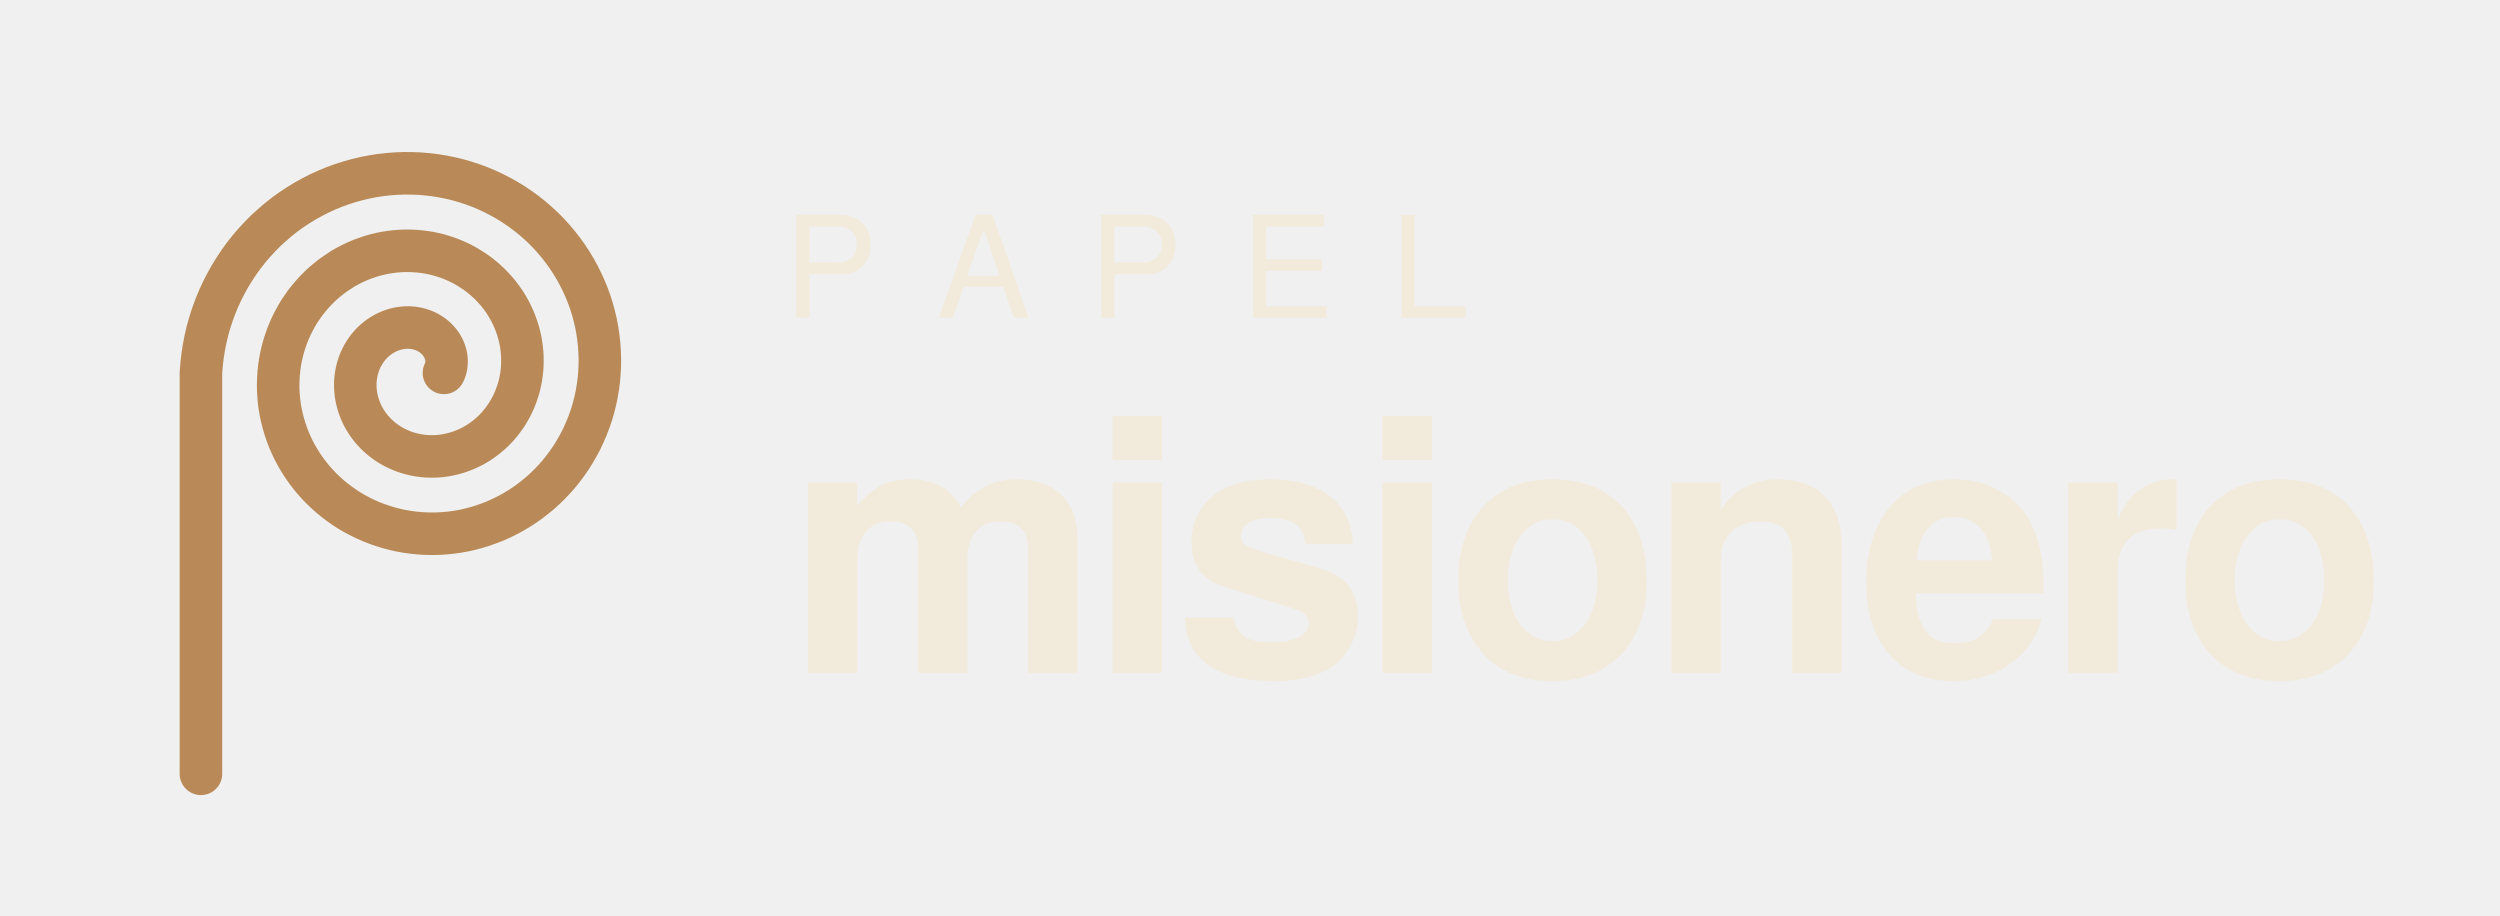
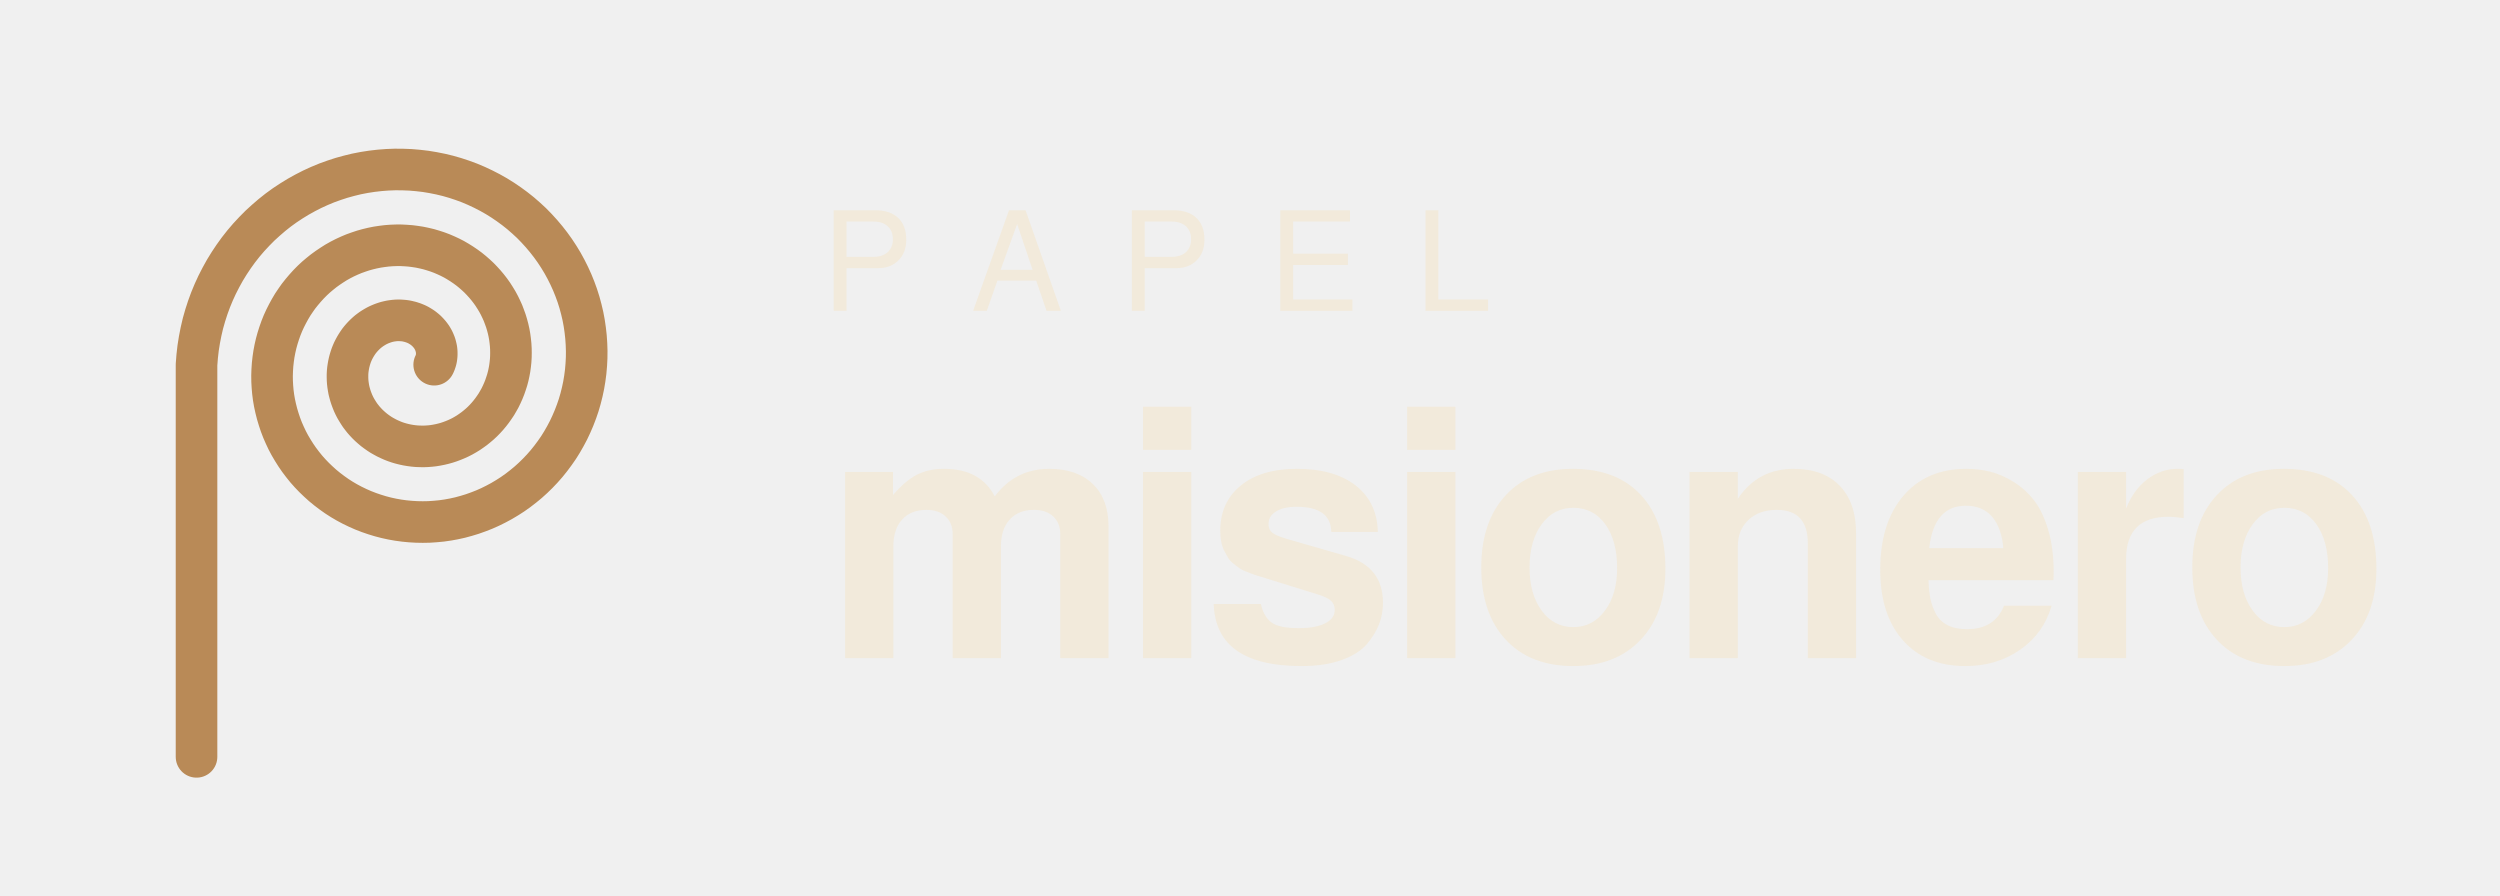
- <svg xmlns="http://www.w3.org/2000/svg" viewBox="0 0 535 196" width="535" height="196">
+ <svg xmlns="http://www.w3.org/2000/svg" viewBox="0 0 547 196" width="547" height="196">
  <g transform="translate(4 20) scale(1.3)">
    <mask id="iN1B98A57" maskUnits="userSpaceOnUse" x="0" y="0" width="120" height="120">
      <g fill="#fff" stroke="#fff">
        <path d="M70.00 46.00 L70.08 45.84 L70.15 45.67 L70.21 45.50 L70.27 45.32 L70.32 45.14 L70.36 44.95 L70.39 44.76 L70.41 44.57 L70.43 44.37 L70.43 44.16 L70.43 43.96 L70.42 43.75 L70.40 43.54 L70.37 43.32 L70.32 43.11 L70.27 42.90 L70.21 42.68 L70.14 42.47 L70.05 42.25 L69.96 42.04 L69.86 41.83 L69.74 41.62 L69.62 41.41 L69.48 41.21 L69.33 41.01 L69.18 40.82 L69.01 40.63 L68.83 40.44 L68.65 40.26 L68.45 40.09 L68.24 39.92 L68.03 39.76 L67.80 39.61 L67.57 39.47 L67.33 39.33 L67.08 39.20 L66.82 39.09 L66.55 38.98 L66.28 38.89 L66.00 38.80 L65.71 38.73 L65.42 38.66 L65.13 38.61 L64.82 38.57 L64.52 38.55 L64.21 38.53 L63.89 38.53 L63.58 38.54 L63.26 38.57 L62.94 38.61 L62.62 38.66 L62.30 38.73 L61.97 38.81 L61.65 38.91 L61.33 39.02 L61.02 39.14 L60.70 39.28 L60.39 39.43 L60.08 39.60 L59.78 39.78 L59.48 39.97 L59.19 40.18 L58.90 40.40 L58.62 40.64 L58.35 40.89 L58.09 41.15 L57.83 41.43 L57.59 41.71 L57.35 42.01 L57.13 42.33 L56.92 42.65 L56.72 42.98 L56.53 43.33 L56.35 43.68 L56.19 44.05 L56.04 44.42 L55.91 44.81 L55.79 45.20 L55.69 45.59 L55.60 46.00 L55.53 46.41 L55.47 46.83 L55.43 47.25 L55.41 47.68 L55.41 48.11 L55.42 48.54 L55.45 48.97 L55.50 49.41 L55.57 49.85 L55.65 50.29 L55.76 50.72 L55.88 51.16 L56.02 51.59 L56.18 52.02 L56.35 52.44 L56.55 52.87 L56.76 53.28 L57.00 53.69 L57.25 54.09 L57.51 54.49 L57.80 54.87 L58.10 55.25 L58.42 55.61 L58.76 55.97 L59.11 56.31 L59.48 56.64 L59.86 56.96 L60.26 57.26 L60.67 57.55 L61.10 57.83 L61.54 58.08 L62.00 58.33 L62.46 58.55 L62.94 58.76 L63.42 58.95 L63.92 59.12 L64.43 59.27 L64.95 59.40 L65.47 59.51 L66.00 59.60 L66.54 59.67 L67.08 59.72 L67.63 59.74 L68.18 59.75 L68.73 59.73 L69.29 59.69 L69.84 59.63 L70.40 59.54 L70.96 59.43 L71.51 59.30 L72.06 59.15 L72.61 58.97 L73.15 58.77 L73.69 58.55 L74.22 58.31 L74.75 58.04 L75.26 57.75 L75.77 57.44 L76.26 57.10 L76.75 56.75 L77.22 56.37 L77.68 55.98 L78.13 55.56 L78.56 55.12 L78.97 54.67 L79.37 54.19 L79.75 53.70 L80.11 53.19 L80.46 52.67 L80.78 52.12 L81.09 51.57 L81.37 50.99 L81.63 50.41 L81.87 49.81 L82.08 49.20 L82.28 48.58 L82.45 47.95 L82.59 47.31 L82.71 46.66 L82.80 46.00 L82.87 45.34 L82.91 44.67 L82.92 44.00 L82.91 43.32 L82.87 42.64 L82.80 41.97 L82.71 41.29 L82.59 40.61 L82.44 39.94 L82.26 39.26 L82.06 38.60 L81.82 37.94 L81.57 37.28 L81.28 36.64 L80.97 36.00 L80.63 35.37 L80.26 34.76 L79.87 34.15 L79.45 33.56 L79.01 32.99 L78.54 32.43 L78.05 31.89 L77.54 31.36 L77.00 30.86 L76.44 30.37 L75.86 29.90 L75.26 29.46 L74.64 29.04 L74.00 28.64 L73.35 28.26 L72.67 27.91 L71.98 27.59 L71.28 27.29 L70.56 27.02 L69.82 26.78 L69.08 26.56 L68.32 26.38 L67.56 26.22 L66.78 26.10 L66.00 26.00 L65.21 25.94 L64.42 25.90 L63.62 25.90 L62.82 25.93 L62.02 25.99 L61.22 26.09 L60.42 26.21 L59.62 26.37 L58.83 26.56 L58.04 26.78 L57.26 27.04 L56.48 27.32 L55.72 27.64 L54.96 27.99 L54.22 28.37 L53.49 28.78 L52.78 29.23 L52.08 29.70 L51.39 30.20 L50.73 30.73 L50.08 31.28 L49.45 31.87 L48.85 32.48 L48.27 33.12 L47.71 33.78 L47.17 34.46 L46.67 35.17 L46.18 35.90 L45.73 36.66 L45.31 37.43 L44.91 38.22 L44.54 39.03 L44.21 39.85 L43.91 40.70 L43.64 41.55 L43.40 42.42 L43.20 43.30 L43.03 44.19 L42.90 45.09 L42.80 46.00 L42.74 46.91 L42.71 47.83 L42.72 48.76 L42.77 49.68 L42.85 50.60 L42.97 51.53 L43.13 52.45 L43.33 53.37 L43.56 54.28 L43.83 55.18 L44.13 56.08 L44.47 56.97 L44.85 57.84 L45.26 58.71 L45.71 59.56 L46.20 60.39 L46.71 61.20 L47.26 62.00 L47.85 62.78 L48.46 63.54 L49.11 64.27 L49.79 64.98 L50.50 65.66 L51.23 66.32 L52.00 66.95 L52.79 67.55 L53.61 68.13 L54.45 68.67 L55.32 69.18 L56.20 69.65 L57.11 70.09 L58.04 70.50 L58.99 70.87 L59.95 71.20 L60.93 71.50 L61.92 71.76 L62.93 71.98 L63.94 72.16 L64.97 72.30 L66.00 72.40 L67.04 72.46 L68.08 72.48 L69.13 72.46 L70.18 72.39 L71.23 72.29 L72.28 72.14 L73.32 71.95 L74.36 71.72 L75.39 71.44 L76.41 71.13 L77.42 70.77 L78.42 70.38 L79.41 69.94 L80.38 69.46 L81.33 68.95 L82.27 68.39 L83.19 67.80 L84.08 67.17 L84.95 66.50 L85.80 65.80 L86.62 65.06 L87.41 64.29 L88.18 63.48 L88.91 62.65 L89.61 61.78 L90.28 60.88 L90.92 59.96 L91.52 59.00 L92.08 58.02 L92.61 57.02 L93.09 56.00 L93.54 54.95 L93.95 53.88 L94.32 52.80 L94.64 51.70 L94.92 50.58 L95.16 49.45 L95.35 48.31 L95.50 47.16 L95.60 46.00 L95.66 44.83 L95.67 43.67 L95.63 42.49 L95.55 41.32 L95.42 40.15 L95.25 38.98 L95.03 37.81 L94.76 36.66 L94.45 35.51 L94.09 34.37 L93.68 33.24 L93.23 32.13 L92.73 31.03 L92.19 29.95 L91.61 28.89 L90.98 27.85 L90.31 26.83 L89.60 25.84 L88.85 24.88 L88.06 23.94 L87.23 23.03 L86.37 22.15 L85.46 21.31 L84.53 20.50 L83.56 19.73 L82.55 18.99 L81.52 18.29 L80.46 17.63 L79.36 17.01 L78.25 16.44 L77.10 15.90 L75.94 15.41 L74.75 14.97 L73.54 14.57 L72.32 14.22 L71.08 13.92 L69.83 13.67 L68.56 13.46 L67.28 13.31 L66.00 13.20 L64.71 13.15 L63.41 13.14 L62.12 13.19 L60.82 13.29 L59.52 13.44 L58.23 13.64 L56.94 13.89 L55.67 14.20 L54.40 14.55 L53.14 14.96 L51.90 15.41 L50.67 15.92 L49.47 16.47 L48.28 17.08 L47.11 17.73 L45.97 18.43 L44.85 19.17 L43.76 19.96 L42.70 20.80 L41.68 21.68 L40.68 22.59 L39.72 23.56 L38.80 24.55 L37.91 25.59 L37.06 26.67 L36.26 27.78 L35.50 28.92 L34.78 30.09 L34.11 31.30 L33.48 32.53 L32.90 33.79 L32.37 35.07 L31.89 36.38 L31.46 37.71 L31.08 39.05 L30.76 40.42 L30.49 41.80 L30.27 43.19 L30.11 44.59 L30.00 46.00 L30.00 112" fill="none" stroke-width="7" stroke-linecap="round" stroke-linejoin="round" />
      </g>
      <g fill="#000" stroke="#000" />
    </mask>
    <rect width="120" height="120" fill="#B98A57" mask="url(#iN1B98A57)" />
  </g>
-   <path d="M186.288 46.458Q186.288 49.265 184.583 50.97Q182.878 52.675 180.132 52.675H173.221V62.0H170.414V40.0H179.498Q182.757 40.0 184.523 41.675Q186.288 43.35 186.288 46.458ZM173.221 50.2H179.075Q181.097 50.2 182.229 49.174Q183.361 48.148 183.361 46.337Q183.361 44.527 182.229 43.501Q181.097 42.475 179.075 42.475H173.221Z M214.716 55.391H206.236L203.912 62.0H200.925L208.771 40.0H212.392L220.118 62.0H216.979ZM213.931 53.037 210.551 43.018 206.93 53.037Z M251.534 46.458Q251.534 49.265 249.829 50.97Q248.123 52.675 245.377 52.675H238.466V62.0H235.66V40.0H244.743Q248.003 40.0 249.768 41.675Q251.534 43.35 251.534 46.458ZM238.466 50.2H244.321Q246.343 50.2 247.475 49.174Q248.606 48.148 248.606 46.337Q248.606 44.527 247.475 43.501Q246.343 42.475 244.321 42.475H238.466Z M270.938 51.981V59.525H283.915V62.0H268.132V40.0H283.372V42.475H270.938V49.506H282.919V51.981Z M302.716 40.0V59.525H313.58V62.0H299.909V40.0Z M172.904 97.259H183.391V102.314Q186.032 99.221 188.559 97.901Q191.086 96.58 194.557 96.58Q202.554 96.58 205.647 102.616Q210.174 96.58 217.568 96.58Q223.679 96.58 227.112 99.9Q230.545 103.219 230.545 109.18V138.0H219.982V110.84Q219.982 108.425 218.436 106.992Q216.889 105.558 214.248 105.558Q210.853 105.558 208.929 107.671Q207.005 109.783 207.005 113.556V138.0H196.443V110.84Q196.443 108.425 194.896 106.992Q193.35 105.558 190.709 105.558Q187.314 105.558 185.39 107.671Q183.466 109.783 183.466 113.556V138.0H172.904Z M248.652 97.259V138.0H238.089V97.259ZM248.652 83.0V92.431H238.089V83.0Z M263.892 126.155Q264.42 128.72 266.042 130.078Q267.664 131.436 272.191 131.436Q275.888 131.436 277.962 130.38Q280.037 129.324 280.037 127.438Q280.037 126.23 279.245 125.476Q278.453 124.722 276.491 124.118L263.892 120.195Q263.816 120.195 262.986 119.931Q262.156 119.667 261.817 119.516Q261.477 119.365 260.572 119.025Q259.667 118.686 259.176 118.309Q258.686 117.931 257.931 117.366Q257.177 116.8 256.762 116.121Q256.347 115.442 255.894 114.574Q255.442 113.706 255.215 112.575Q254.989 111.443 254.989 110.16Q254.989 103.898 259.478 100.239Q263.967 96.58 271.738 96.58Q279.962 96.58 284.639 100.239Q289.317 103.898 289.468 110.387H279.283Q279.207 104.879 271.663 104.879Q268.871 104.879 267.211 105.898Q265.551 106.916 265.551 108.652Q265.551 109.859 266.306 110.5Q267.06 111.141 269.248 111.82L282.602 115.668Q290.599 118.007 290.599 125.929Q290.599 128.267 289.77 130.493Q288.94 132.719 287.091 134.907Q285.243 137.095 281.546 138.415Q277.849 139.735 272.794 139.735Q254.008 139.735 253.556 126.155Z M306.443 97.259V138.0H295.881V97.259ZM306.443 83.0V92.431H295.881V83.0Z M332.17 96.58Q341.752 96.58 347.071 102.352Q352.39 108.123 352.39 118.46Q352.39 128.267 346.957 134.001Q341.525 139.735 332.246 139.735Q322.815 139.735 317.458 133.964Q312.102 128.192 312.102 118.158Q312.102 108.123 317.458 102.352Q322.815 96.58 332.17 96.58ZM332.246 105.106Q327.945 105.106 325.305 108.727Q322.664 112.348 322.664 118.158Q322.664 123.967 325.305 127.588Q327.945 131.21 332.246 131.21Q336.471 131.21 339.149 127.626Q341.827 124.043 341.827 118.309Q341.827 112.273 339.224 108.689Q336.621 105.106 332.246 105.106Z M357.671 97.259H368.233V103.144Q372.609 96.58 380.455 96.58Q386.944 96.58 390.527 100.277Q394.111 103.974 394.111 110.689V138.0H383.549V112.877Q383.549 105.558 376.759 105.558Q372.911 105.558 370.572 107.746Q368.233 109.934 368.233 113.556V138.0H357.671Z M418.254 96.58Q420.894 96.58 423.384 97.184Q425.874 97.787 428.477 99.372Q431.08 100.956 433.003 103.408Q434.927 105.86 436.134 109.896Q437.342 113.933 437.342 119.139Q437.342 120.044 437.266 120.949H409.955Q410.03 123.288 410.37 124.986Q410.709 126.683 411.577 128.305Q412.444 129.927 414.142 130.795Q415.84 131.663 418.405 131.663Q424.44 131.663 426.477 126.532H436.889Q435.154 132.568 430.023 136.152Q424.893 139.735 418.027 139.735Q409.351 139.735 404.372 134.115Q399.392 128.494 399.392 118.686Q399.392 108.425 404.447 102.503Q409.502 96.58 418.254 96.58ZM426.326 113.933Q425.949 109.481 423.874 107.067Q421.8 104.653 418.103 104.653Q411.162 104.653 410.106 113.933Z M442.623 97.259H453.185V105.257Q454.845 101.107 457.863 98.844Q460.881 96.58 464.502 96.58Q465.181 96.58 465.785 96.656V107.369Q463.898 107.067 462.465 107.067Q453.185 107.067 453.185 116.347V138.0H442.623Z M487.739 96.58Q497.321 96.58 502.64 102.352Q507.959 108.123 507.959 118.46Q507.959 128.267 502.527 134.001Q497.095 139.735 487.815 139.735Q478.384 139.735 473.027 133.964Q467.671 128.192 467.671 118.158Q467.671 108.123 473.027 102.352Q478.384 96.58 487.739 96.58ZM487.815 105.106Q483.514 105.106 480.874 108.727Q478.233 112.348 478.233 118.158Q478.233 123.967 480.874 127.588Q483.514 131.21 487.815 131.21Q492.04 131.21 494.718 127.626Q497.396 124.043 497.396 118.309Q497.396 112.273 494.794 108.689Q492.191 105.106 487.815 105.106Z" fill="#F2EADB" transform="translate(0 6)" />
+   <path d="M198.288 46.458Q198.288 49.265 196.583 50.97Q194.878 52.675 192.132 52.675H185.221V62.0H182.414V40.0H191.498Q194.757 40.0 196.523 41.675Q198.288 43.35 198.288 46.458ZM185.221 50.2H191.075Q193.097 50.2 194.229 49.174Q195.361 48.148 195.361 46.337Q195.361 44.527 194.229 43.501Q193.097 42.475 191.075 42.475H185.221Z M226.716 55.391H218.236L215.912 62.0H212.925L220.771 40.0H224.392L232.118 62.0H228.979ZM225.931 53.037 222.551 43.018 218.93 53.037Z M263.534 46.458Q263.534 49.265 261.829 50.97Q260.123 52.675 257.377 52.675H250.466V62.0H247.66V40.0H256.743Q260.003 40.0 261.768 41.675Q263.534 43.35 263.534 46.458ZM250.466 50.2H256.321Q258.343 50.2 259.475 49.174Q260.606 48.148 260.606 46.337Q260.606 44.527 259.475 43.501Q258.343 42.475 256.321 42.475H250.466Z M282.938 51.981V59.525H295.915V62.0H280.132V40.0H295.372V42.475H282.938V49.506H294.919V51.981Z M314.716 40.0V59.525H325.58V62.0H311.909V40.0Z M184.904 97.259H195.391V102.314Q198.032 99.221 200.559 97.901Q203.086 96.58 206.557 96.58Q214.554 96.58 217.647 102.616Q222.174 96.58 229.568 96.58Q235.679 96.58 239.112 99.9Q242.545 103.219 242.545 109.18V138.0H231.982V110.84Q231.982 108.425 230.436 106.992Q228.889 105.558 226.248 105.558Q222.853 105.558 220.929 107.671Q219.005 109.783 219.005 113.556V138.0H208.443V110.84Q208.443 108.425 206.896 106.992Q205.35 105.558 202.709 105.558Q199.314 105.558 197.39 107.671Q195.466 109.783 195.466 113.556V138.0H184.904Z M260.652 97.259V138.0H250.089V97.259ZM260.652 83.0V92.431H250.089V83.0Z M275.892 126.155Q276.42 128.72 278.042 130.078Q279.664 131.436 284.191 131.436Q287.888 131.436 289.962 130.38Q292.037 129.324 292.037 127.438Q292.037 126.23 291.245 125.476Q290.453 124.722 288.491 124.118L275.892 120.195Q275.816 120.195 274.986 119.931Q274.156 119.667 273.817 119.516Q273.477 119.365 272.572 119.025Q271.667 118.686 271.176 118.309Q270.686 117.931 269.931 117.366Q269.177 116.8 268.762 116.121Q268.347 115.442 267.894 114.574Q267.442 113.706 267.215 112.575Q266.989 111.443 266.989 110.16Q266.989 103.898 271.478 100.239Q275.967 96.58 283.738 96.58Q291.962 96.58 296.639 100.239Q301.317 103.898 301.468 110.387H291.283Q291.207 104.879 283.663 104.879Q280.871 104.879 279.211 105.898Q277.551 106.916 277.551 108.652Q277.551 109.859 278.306 110.5Q279.06 111.141 281.248 111.82L294.602 115.668Q302.599 118.007 302.599 125.929Q302.599 128.267 301.77 130.493Q300.94 132.719 299.091 134.907Q297.243 137.095 293.546 138.415Q289.849 139.735 284.794 139.735Q266.008 139.735 265.556 126.155Z M318.443 97.259V138.0H307.881V97.259ZM318.443 83.0V92.431H307.881V83.0Z M344.17 96.58Q353.752 96.58 359.071 102.352Q364.39 108.123 364.39 118.46Q364.39 128.267 358.957 134.001Q353.525 139.735 344.246 139.735Q334.815 139.735 329.458 133.964Q324.102 128.192 324.102 118.158Q324.102 108.123 329.458 102.352Q334.815 96.58 344.17 96.58ZM344.246 105.106Q339.945 105.106 337.305 108.727Q334.664 112.348 334.664 118.158Q334.664 123.967 337.305 127.588Q339.945 131.21 344.246 131.21Q348.471 131.21 351.149 127.626Q353.827 124.043 353.827 118.309Q353.827 112.273 351.224 108.689Q348.621 105.106 344.246 105.106Z M369.671 97.259H380.233V103.144Q384.609 96.58 392.455 96.58Q398.944 96.58 402.527 100.277Q406.111 103.974 406.111 110.689V138.0H395.549V112.877Q395.549 105.558 388.759 105.558Q384.911 105.558 382.572 107.746Q380.233 109.934 380.233 113.556V138.0H369.671Z M430.254 96.58Q432.894 96.58 435.384 97.184Q437.874 97.787 440.477 99.372Q443.08 100.956 445.003 103.408Q446.927 105.86 448.134 109.896Q449.342 113.933 449.342 119.139Q449.342 120.044 449.266 120.949H421.955Q422.03 123.288 422.37 124.986Q422.709 126.683 423.577 128.305Q424.444 129.927 426.142 130.795Q427.84 131.663 430.405 131.663Q436.44 131.663 438.477 126.532H448.889Q447.154 132.568 442.023 136.152Q436.893 139.735 430.027 139.735Q421.351 139.735 416.372 134.115Q411.392 128.494 411.392 118.686Q411.392 108.425 416.447 102.503Q421.502 96.58 430.254 96.58ZM438.326 113.933Q437.949 109.481 435.874 107.067Q433.8 104.653 430.103 104.653Q423.162 104.653 422.106 113.933Z M454.623 97.259H465.185V105.257Q466.845 101.107 469.863 98.844Q472.881 96.58 476.502 96.58Q477.181 96.58 477.785 96.656V107.369Q475.898 107.067 474.465 107.067Q465.185 107.067 465.185 116.347V138.0H454.623Z M499.739 96.58Q509.321 96.58 514.64 102.352Q519.959 108.123 519.959 118.46Q519.959 128.267 514.527 134.001Q509.095 139.735 499.815 139.735Q490.384 139.735 485.027 133.964Q479.671 128.192 479.671 118.158Q479.671 108.123 485.027 102.352Q490.384 96.58 499.739 96.58ZM499.815 105.106Q495.514 105.106 492.874 108.727Q490.233 112.348 490.233 118.158Q490.233 123.967 492.874 127.588Q495.514 131.21 499.815 131.21Q504.04 131.21 506.718 127.626Q509.396 124.043 509.396 118.309Q509.396 112.273 506.794 108.689Q504.191 105.106 499.815 105.106Z" fill="#F2EADB" transform="translate(0 6)" />
</svg>
